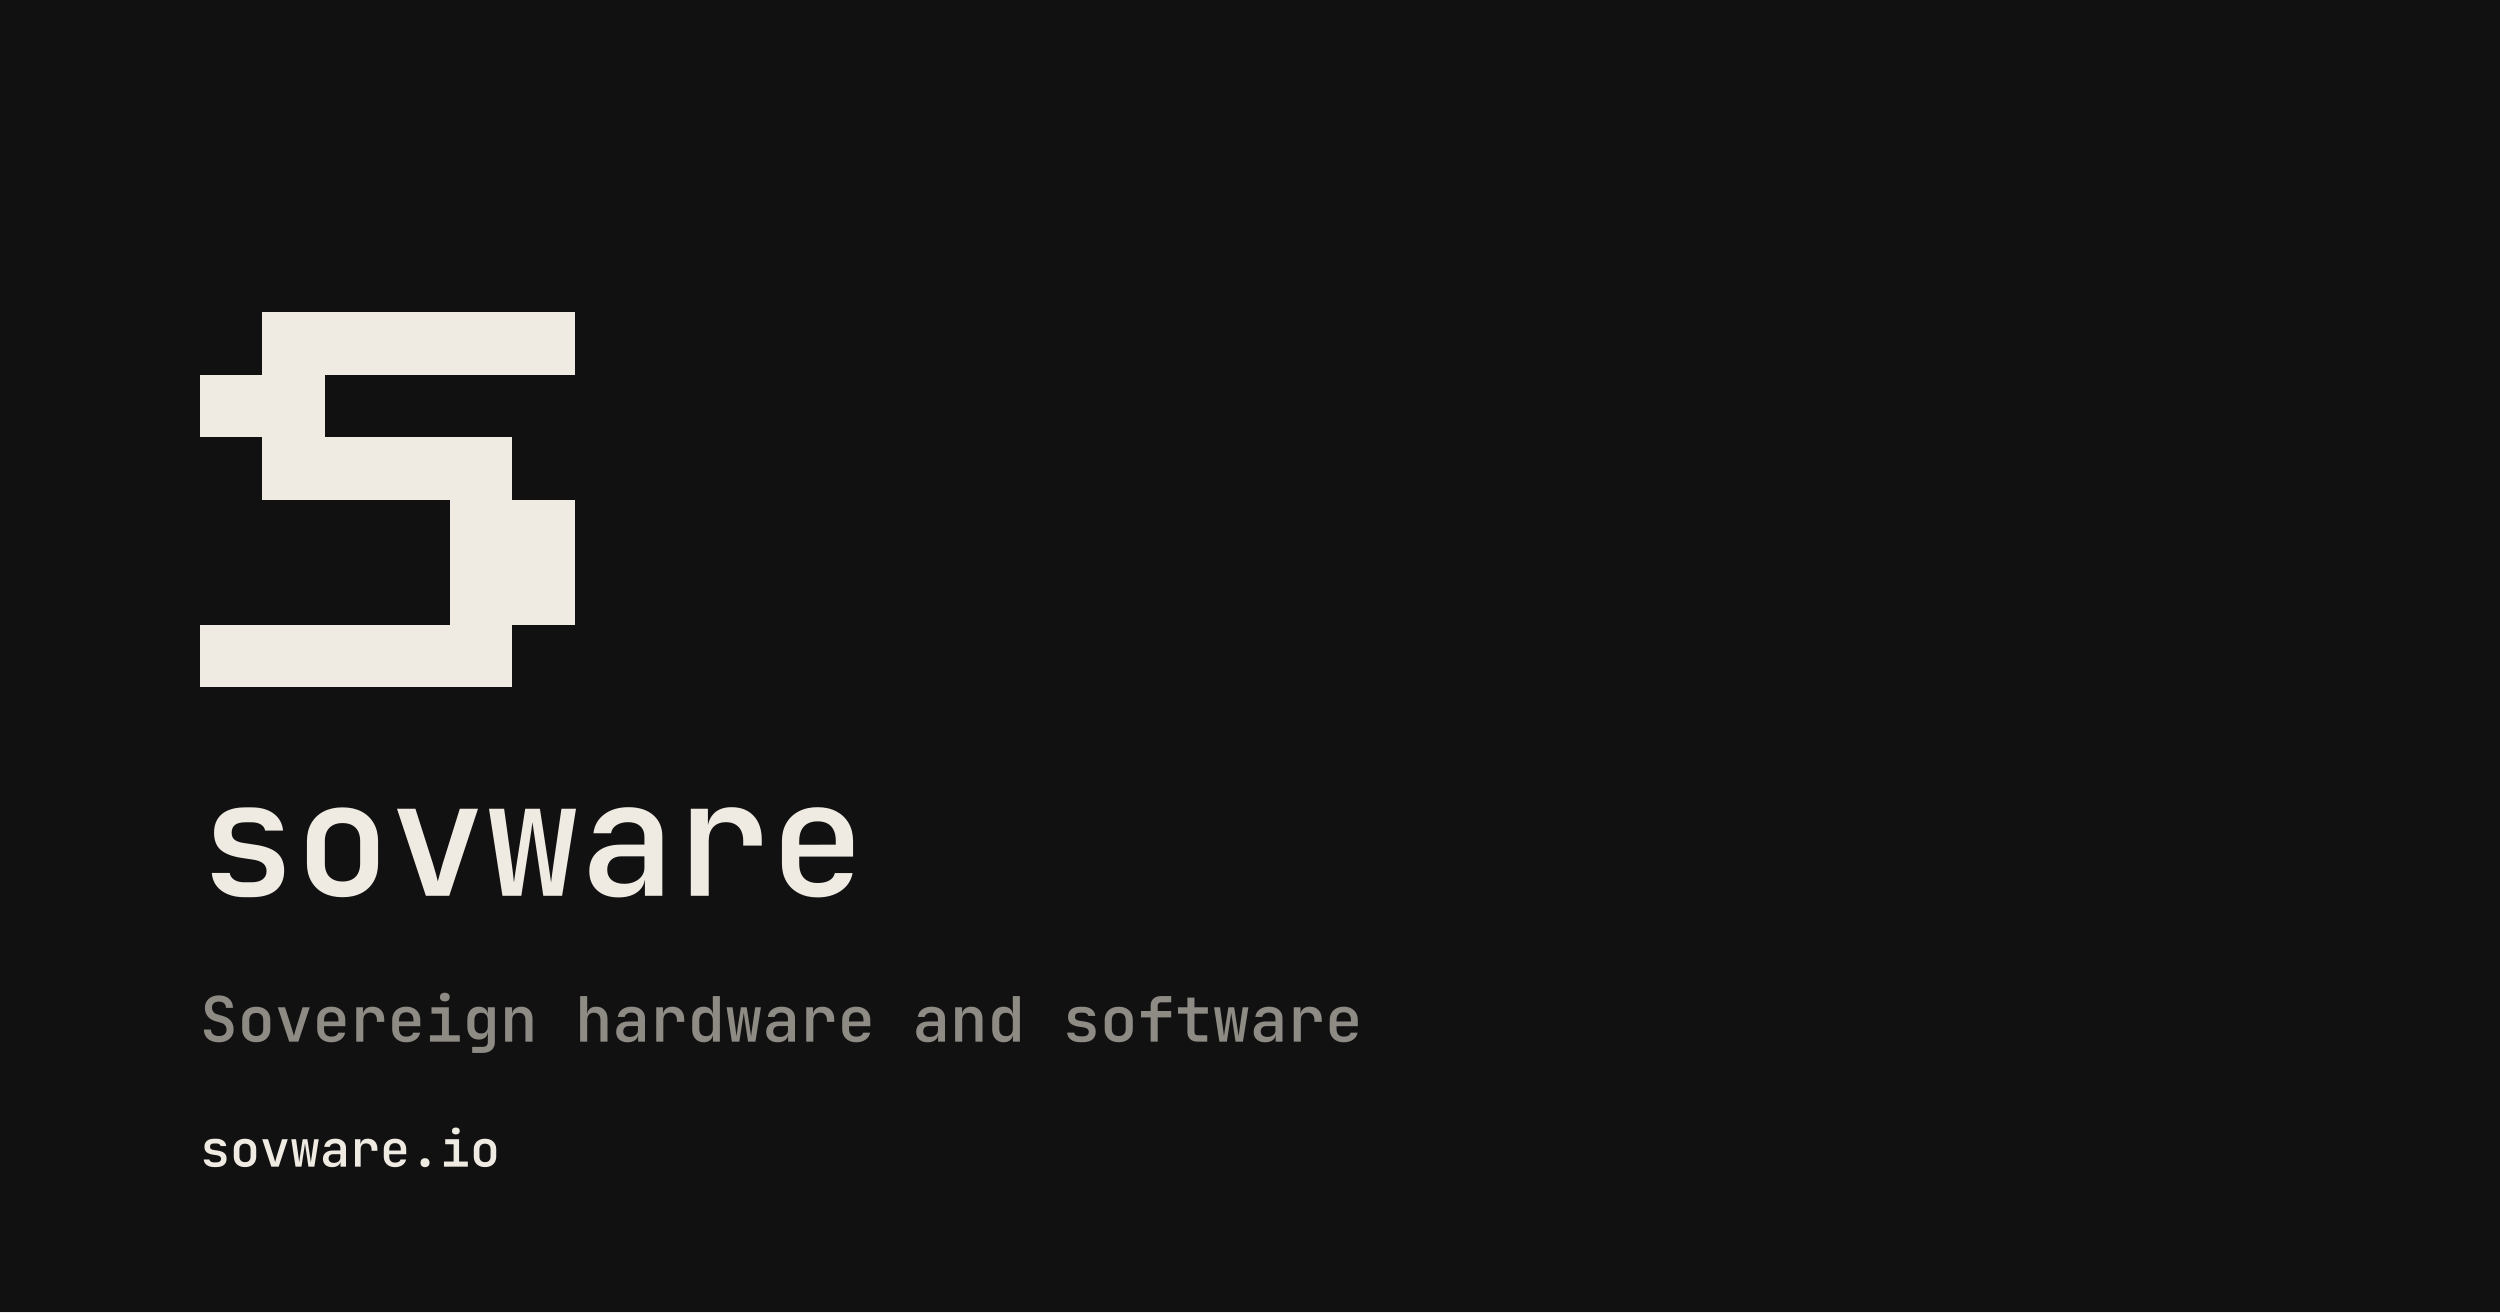
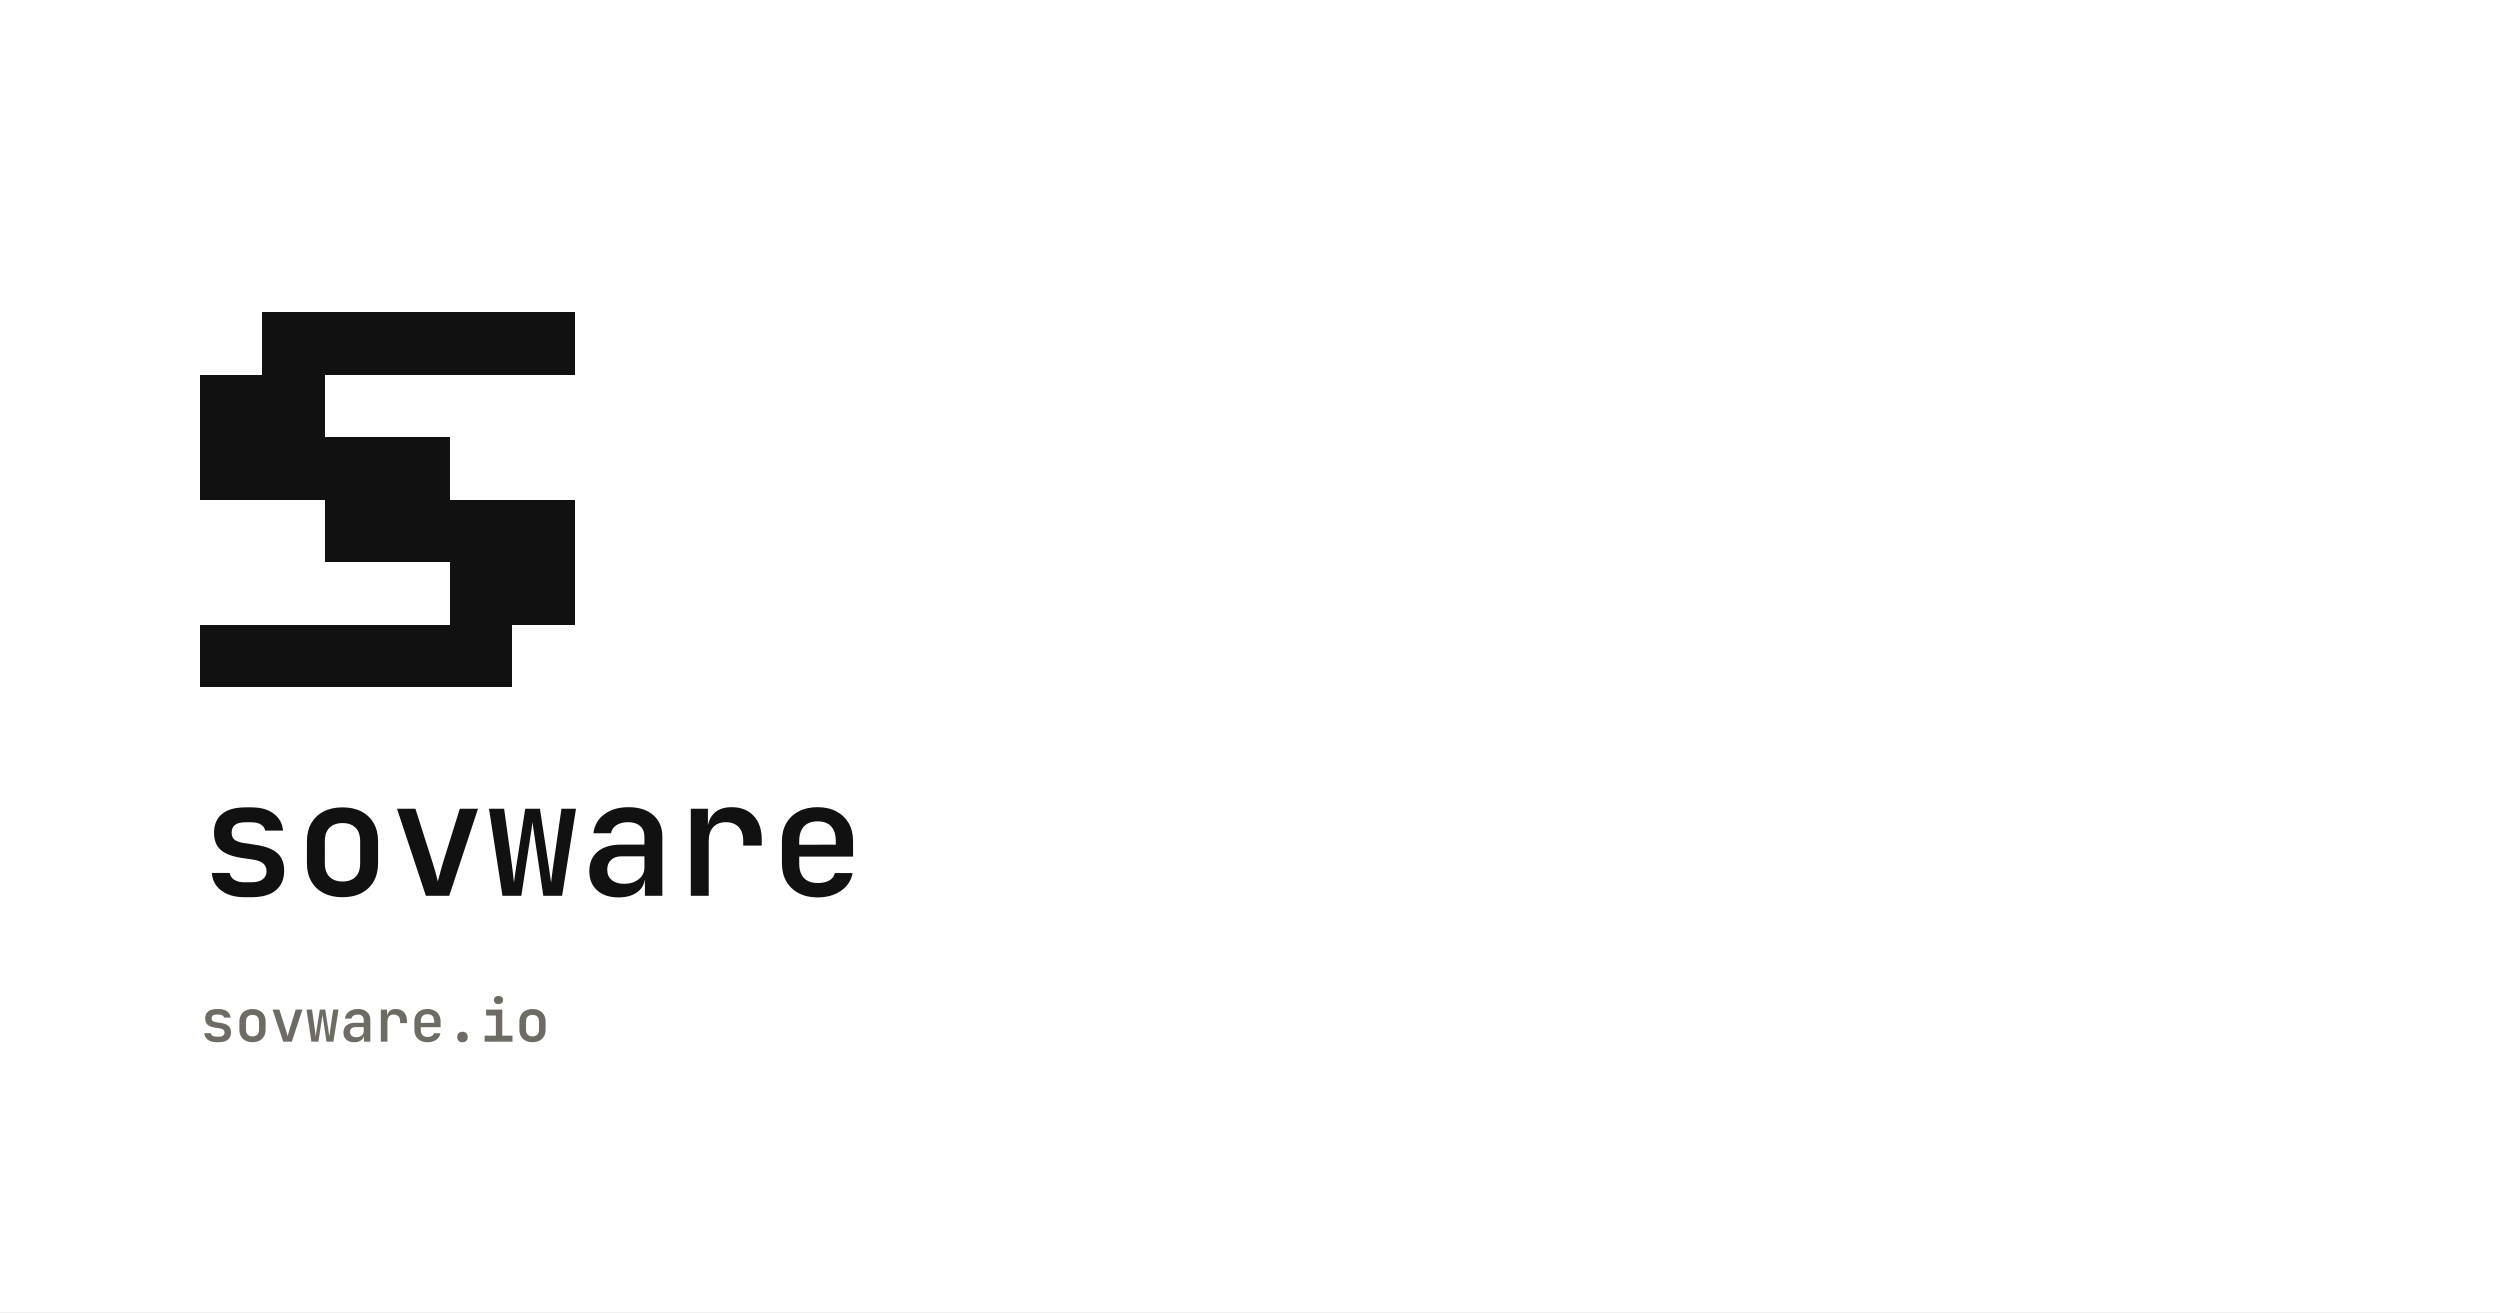
<svg xmlns="http://www.w3.org/2000/svg" width="1200" height="630" viewBox="0 0 1200 630" role="img" aria-label="Sovware" shape-rendering="crispEdges">
-   <rect width="1200" height="630" fill="#111111" />
-   <rect x="126" y="150" width="150" height="30" fill="#EFEAE2" />
-   <rect x="96" y="180" width="60" height="30" fill="#EFEAE2" />
-   <rect x="126" y="210" width="120" height="30" fill="#EFEAE2" />
-   <rect x="216" y="240" width="60" height="30" fill="#EFEAE2" />
-   <rect x="216" y="270" width="60" height="30" fill="#EFEAE2" />
-   <rect x="96" y="300" width="150" height="30" fill="#EFEAE2" />
-   <path d="M117.332 430.667Q112.725 430.667 109.292 429.219Q105.86 427.772 103.881 425.164Q101.902 422.557 101.668 419.008H110.266Q110.546 421.065 112.414 422.284Q114.281 423.503 117.332 423.503H120.583Q124.259 423.503 126.103 422.059Q127.948 420.615 127.948 418.143Q127.948 415.776 126.293 414.423Q124.639 413.07 121.319 412.597L115.988 411.802Q109.187 410.767 105.966 407.979Q102.744 405.19 102.744 399.694Q102.744 393.894 106.55 390.714Q110.357 387.533 117.852 387.533H120.74Q127.389 387.533 131.388 390.55Q135.388 393.568 135.855 398.678H127.257Q126.977 396.878 125.285 395.788Q123.593 394.697 120.74 394.697H117.852Q114.386 394.697 112.791 395.951Q111.195 397.205 111.195 399.712Q111.195 401.973 112.584 403.072Q113.972 404.171 116.976 404.644L122.454 405.469Q129.657 406.503 133.028 409.421Q136.399 412.338 136.399 417.956Q136.399 423.967 132.435 427.317Q128.47 430.667 120.583 430.667ZM164.4 430.667Q159.179 430.667 155.355 428.693Q151.531 426.72 149.429 423.052Q147.328 419.383 147.328 414.414V403.786Q147.328 398.77 149.429 395.125Q151.531 391.48 155.355 389.507Q159.179 387.533 164.4 387.533Q169.65 387.533 173.46 389.507Q177.269 391.48 179.371 395.125Q181.472 398.77 181.472 403.74V414.414Q181.472 419.383 179.371 423.052Q177.269 426.72 173.46 428.693Q169.65 430.667 164.4 430.667ZM164.4 423.122Q168.445 423.122 170.66 420.892Q172.875 418.662 172.875 414.414V403.786Q172.875 399.508 170.66 397.293Q168.445 395.078 164.4 395.078Q160.431 395.078 158.178 397.293Q155.925 399.508 155.925 403.786V414.414Q155.925 418.662 158.178 420.892Q160.431 423.122 164.4 423.122ZM204.426 430.0 190.56 388.2H199.397L207.79 414.533Q208.539 416.894 209.193 419.286Q209.848 421.677 210.152 423.057Q210.532 421.677 211.172 419.286Q211.812 416.894 212.484 414.562L220.708 388.2H229.44L215.632 430.0ZM241.181 430.0 234.728 388.2H241.979L245.72 415.203Q246.007 417.197 246.273 419.619Q246.539 422.04 246.691 423.625Q246.872 422.04 247.243 419.634Q247.614 417.227 247.901 415.203L252.098 388.2H259.161L263.299 415.203Q263.586 417.227 263.957 419.648Q264.328 422.07 264.509 423.655Q264.661 422.04 265.003 419.604Q265.345 417.168 265.603 415.203L269.495 388.2H276.472L269.803 430.0H260.785L256.828 403.171Q256.524 401.043 256.144 398.593Q255.764 396.142 255.583 394.633Q255.372 396.142 255.039 398.593Q254.705 401.043 254.355 403.171L250.229 430.0ZM296.886 430.76Q290.383 430.76 286.627 427.362Q282.871 423.964 282.871 418.161Q282.871 412.134 286.891 408.775Q290.911 405.416 298.045 405.416H309.324V401.646Q309.324 398.327 307.24 396.486Q305.157 394.645 301.428 394.645Q298.128 394.645 295.906 396.071Q293.684 397.498 293.304 399.952H284.853Q285.537 394.205 290.106 390.822Q294.675 387.44 301.668 387.44Q309.181 387.44 313.551 391.237Q317.922 395.034 317.922 401.506V430.0H309.564V422.459H308.16L309.593 420.734Q309.593 425.361 306.117 428.061Q302.642 430.76 296.886 430.76ZM299.546 424.221Q303.832 424.221 306.578 422.038Q309.324 419.855 309.324 416.41V411.036H298.226Q295.128 411.036 293.299 412.775Q291.469 414.513 291.469 417.453Q291.469 420.598 293.607 422.41Q295.745 424.221 299.546 424.221ZM331.586 430.0V388.2H339.798V396.18H341.892L339.278 401.091Q339.278 394.327 342.277 390.883Q345.276 387.44 351.14 387.44Q357.869 387.44 361.754 391.597Q365.639 395.753 365.639 403.026V405.886H356.748V403.693Q356.748 399.339 354.559 396.995Q352.37 394.652 348.46 394.652Q344.538 394.652 342.361 397.019Q340.184 399.386 340.184 403.693V430.0ZM392.429 430.76Q387.255 430.76 383.393 428.74Q379.531 426.72 377.429 423.052Q375.328 419.383 375.328 414.507V403.693Q375.328 398.77 377.429 395.125Q379.531 391.48 383.393 389.46Q387.255 387.44 392.429 387.44Q397.604 387.44 401.436 389.46Q405.269 391.48 407.371 395.125Q409.472 398.77 409.472 403.693V411.153H383.627V414.507Q383.627 419.066 385.901 421.454Q388.174 423.841 392.488 423.841Q395.942 423.841 398.066 422.626Q400.191 421.41 400.723 419.067H409.233Q408.285 424.399 403.692 427.579Q399.1 430.76 392.429 430.76ZM401.173 406.095V403.634Q401.173 399.105 398.967 396.679Q396.76 394.253 392.429 394.253Q388.145 394.253 385.886 396.708Q383.627 399.163 383.627 403.693V405.487L401.793 405.428Z" fill="#EFEAE2" shape-rendering="geometricPrecision" />
-   <path d="M105.074 500.3Q102.856 500.3 101.247 499.557Q99.639 498.814 98.764 497.441Q97.889 496.067 97.871 494.184H101.265Q101.265 495.626 102.286 496.465Q103.307 497.303 105.108 497.303Q106.813 497.303 107.774 496.489Q108.735 495.675 108.735 494.233Q108.735 493.052 108.071 492.177Q107.406 491.303 106.179 490.971L103.498 490.203Q101.04 489.524 99.697 487.841Q98.355 486.157 98.355 483.817Q98.355 481.989 99.185 480.638Q100.015 479.286 101.524 478.534Q103.033 477.782 105.087 477.782Q108.153 477.782 109.979 479.41Q111.806 481.038 111.824 483.766H108.431Q108.431 482.365 107.548 481.572Q106.666 480.778 105.046 480.778Q103.479 480.778 102.614 481.52Q101.749 482.262 101.749 483.6Q101.749 484.799 102.406 485.668Q103.062 486.537 104.285 486.887L107.03 487.685Q109.498 488.364 110.813 490.043Q112.129 491.721 112.129 494.115Q112.129 495.961 111.249 497.357Q110.368 498.754 108.784 499.527Q107.199 500.3 105.074 500.3ZM123.0 500.263Q120.939 500.263 119.43 499.484Q117.92 498.705 117.091 497.257Q116.261 495.809 116.261 493.847V489.653Q116.261 487.673 117.091 486.234Q117.92 484.795 119.43 484.016Q120.939 483.237 123.0 483.237Q125.073 483.237 126.576 484.016Q128.08 484.795 128.909 486.234Q129.739 487.673 129.739 489.634V493.847Q129.739 495.809 128.909 497.257Q128.08 498.705 126.576 499.484Q125.073 500.263 123.0 500.263ZM123.0 497.285Q124.597 497.285 125.471 496.405Q126.345 495.525 126.345 493.847V489.653Q126.345 487.964 125.471 487.089Q124.597 486.215 123.0 486.215Q121.433 486.215 120.544 487.089Q119.655 487.964 119.655 489.653V493.847Q119.655 495.525 120.544 496.405Q121.433 497.285 123.0 497.285ZM138.8 500.0 133.326 483.5H136.815L140.128 493.895Q140.423 494.827 140.682 495.771Q140.94 496.715 141.06 497.259Q141.21 496.715 141.463 495.771Q141.715 494.827 141.981 493.906L145.227 483.5H148.674L143.223 500.0ZM159.012 500.3Q156.969 500.3 155.445 499.503Q153.92 498.705 153.091 497.257Q152.261 495.809 152.261 493.884V489.616Q152.261 487.673 153.091 486.234Q153.92 484.795 155.445 483.997Q156.969 483.2 159.012 483.2Q161.054 483.2 162.567 483.997Q164.08 484.795 164.909 486.234Q165.739 487.673 165.739 489.616V492.56H155.537V493.884Q155.537 495.684 156.434 496.626Q157.332 497.569 159.035 497.569Q160.398 497.569 161.237 497.089Q162.075 496.609 162.285 495.684H165.644Q165.27 497.789 163.458 499.045Q161.645 500.3 159.012 500.3ZM162.463 490.564V489.593Q162.463 487.804 161.592 486.847Q160.721 485.889 159.012 485.889Q157.32 485.889 156.429 486.859Q155.537 487.828 155.537 489.616V490.324L162.708 490.301ZM170.995 500.0V483.5H174.236V486.65H175.063L174.031 488.588Q174.031 485.918 175.215 484.559Q176.399 483.2 178.713 483.2Q181.369 483.2 182.903 484.841Q184.436 486.482 184.436 489.353V490.481H180.927V489.616Q180.927 487.897 180.063 486.972Q179.199 486.047 177.655 486.047Q176.107 486.047 175.248 486.981Q174.389 487.915 174.389 489.616V500.0ZM195.012 500.3Q192.969 500.3 191.445 499.503Q189.92 498.705 189.091 497.257Q188.261 495.809 188.261 493.884V489.616Q188.261 487.673 189.091 486.234Q189.92 484.795 191.445 483.997Q192.969 483.2 195.012 483.2Q197.054 483.2 198.567 483.997Q200.08 484.795 200.909 486.234Q201.739 487.673 201.739 489.616V492.56H191.537V493.884Q191.537 495.684 192.434 496.626Q193.332 497.569 195.035 497.569Q196.398 497.569 197.237 497.089Q198.075 496.609 198.285 495.684H201.644Q201.27 497.789 199.458 499.045Q197.645 500.3 195.012 500.3ZM198.463 490.564V489.593Q198.463 487.804 197.592 486.847Q196.721 485.889 195.012 485.889Q193.32 485.889 192.429 486.859Q191.537 487.828 191.537 489.616V490.324L198.708 490.301ZM206.377 500.0V496.915H212.169V486.573H207.127V483.5H215.447V496.915H220.708V500.0ZM213.508 480.669Q212.425 480.669 211.792 480.112Q211.158 479.555 211.158 478.605Q211.158 477.636 211.792 477.07Q212.425 476.505 213.508 476.505Q214.59 476.505 215.224 477.07Q215.858 477.636 215.858 478.605Q215.858 479.555 215.224 480.112Q214.59 480.669 213.508 480.669ZM226.645 505.4V502.501H231.664Q232.924 502.501 233.543 501.907Q234.163 501.314 234.163 500.149V498.616L234.223 495.558H233.486L234.205 494.877Q234.205 496.804 233.016 497.906Q231.828 499.008 229.806 499.008Q227.279 499.008 225.798 497.314Q224.316 495.62 224.316 492.742V489.447Q224.316 486.581 225.798 484.89Q227.279 483.2 229.806 483.2Q231.828 483.2 233.016 484.302Q234.205 485.404 234.205 487.331L233.486 486.65H234.205L234.147 483.5H237.522V500.207Q237.522 502.612 235.972 504.006Q234.422 505.4 231.703 505.4ZM230.928 496.066Q232.435 496.066 233.291 495.149Q234.147 494.232 234.147 492.592V489.616Q234.147 487.975 233.291 487.058Q232.435 486.141 230.928 486.141Q229.392 486.141 228.551 487.04Q227.71 487.939 227.71 489.616V492.592Q227.71 494.269 228.551 495.168Q229.392 496.066 230.928 496.066ZM242.459 500.0V483.5H245.795V486.65H246.655L245.795 487.442Q245.795 485.434 246.977 484.317Q248.159 483.2 250.217 483.2Q252.672 483.2 254.136 484.788Q255.601 486.376 255.601 489.073V500.0H252.207V489.431Q252.207 487.846 251.366 486.994Q250.525 486.141 249.055 486.141Q247.56 486.141 246.707 487.04Q245.853 487.939 245.853 489.616V500.0ZM278.459 500.0V478.1H281.853V483.5L281.795 486.65H282.655L281.795 487.442Q281.795 485.434 282.977 484.317Q284.159 483.2 286.217 483.2Q288.672 483.2 290.136 484.788Q291.601 486.376 291.601 489.073V500.0H288.207V489.431Q288.207 487.846 287.366 486.975Q286.525 486.105 285.055 486.105Q283.56 486.105 282.707 487.022Q281.853 487.939 281.853 489.616V500.0ZM301.297 500.3Q298.73 500.3 297.248 498.959Q295.765 497.618 295.765 495.327Q295.765 492.947 297.352 491.622Q298.938 490.296 301.754 490.296H306.207V488.808Q306.207 487.498 305.384 486.771Q304.562 486.044 303.09 486.044Q301.788 486.044 300.91 486.607Q300.033 487.17 299.883 488.139H296.547Q296.817 485.87 298.621 484.535Q300.424 483.2 303.185 483.2Q306.15 483.2 307.876 484.699Q309.601 486.198 309.601 488.753V500.0H306.301V497.023H305.747L306.313 496.342Q306.313 498.169 304.941 499.234Q303.569 500.3 301.297 500.3ZM302.347 497.719Q304.039 497.719 305.123 496.857Q306.207 495.996 306.207 494.636V492.514H301.826Q300.603 492.514 299.881 493.2Q299.159 493.887 299.159 495.047Q299.159 496.289 300.003 497.004Q300.847 497.719 302.347 497.719ZM314.995 500.0V483.5H318.236V486.65H319.063L318.031 488.588Q318.031 485.918 319.215 484.559Q320.399 483.2 322.713 483.2Q325.369 483.2 326.903 484.841Q328.436 486.482 328.436 489.353V490.481H324.927V489.616Q324.927 487.897 324.063 486.972Q323.199 486.047 321.655 486.047Q320.107 486.047 319.248 486.981Q318.389 487.915 318.389 489.616V500.0ZM337.751 500.3Q335.279 500.3 333.77 498.615Q332.261 496.931 332.261 494.053V489.466Q332.261 486.581 333.761 484.89Q335.261 483.2 337.751 483.2Q339.791 483.2 340.998 484.339Q342.205 485.478 342.205 487.442L341.468 486.65H342.241L342.147 482.784V478.1H345.541V500.0H342.205V496.85H341.468L342.205 496.058Q342.205 498.041 340.998 499.17Q339.791 500.3 337.751 500.3ZM338.928 497.359Q340.435 497.359 341.291 496.442Q342.147 495.525 342.147 493.884V489.616Q342.147 487.975 341.291 487.058Q340.435 486.141 338.928 486.141Q337.392 486.141 336.523 487.04Q335.655 487.939 335.655 489.616V493.884Q335.655 495.561 336.523 496.46Q337.392 497.359 338.928 497.359ZM351.308 500.0 348.761 483.5H351.623L353.1 494.159Q353.213 494.946 353.318 495.902Q353.423 496.858 353.483 497.484Q353.555 496.858 353.701 495.908Q353.848 494.958 353.961 494.159L355.617 483.5H358.406L360.039 494.159Q360.152 494.958 360.299 495.914Q360.445 496.87 360.517 497.495Q360.577 496.858 360.712 495.896Q360.847 494.935 360.948 494.159L362.485 483.5H365.239L362.606 500.0H359.047L357.485 489.41Q357.365 488.57 357.215 487.602Q357.065 486.635 356.993 486.039Q356.91 486.635 356.778 487.602Q356.647 488.57 356.508 489.41L354.88 500.0ZM373.297 500.3Q370.73 500.3 369.248 498.959Q367.765 497.618 367.765 495.327Q367.765 492.947 369.352 491.622Q370.938 490.296 373.754 490.296H378.207V488.808Q378.207 487.498 377.384 486.771Q376.562 486.044 375.09 486.044Q373.788 486.044 372.91 486.607Q372.033 487.17 371.883 488.139H368.547Q368.817 485.87 370.621 484.535Q372.424 483.2 375.185 483.2Q378.15 483.2 379.876 484.699Q381.601 486.198 381.601 488.753V500.0H378.301V497.023H377.747L378.313 496.342Q378.313 498.169 376.941 499.234Q375.569 500.3 373.297 500.3ZM374.347 497.719Q376.039 497.719 377.123 496.857Q378.207 495.996 378.207 494.636V492.514H373.826Q372.603 492.514 371.881 493.2Q371.159 493.887 371.159 495.047Q371.159 496.289 372.003 497.004Q372.847 497.719 374.347 497.719ZM386.995 500.0V483.5H390.236V486.65H391.063L390.031 488.588Q390.031 485.918 391.215 484.559Q392.399 483.2 394.713 483.2Q397.369 483.2 398.903 484.841Q400.436 486.482 400.436 489.353V490.481H396.927V489.616Q396.927 487.897 396.063 486.972Q395.199 486.047 393.655 486.047Q392.107 486.047 391.248 486.981Q390.389 487.915 390.389 489.616V500.0ZM411.012 500.3Q408.969 500.3 407.445 499.503Q405.92 498.705 405.091 497.257Q404.261 495.809 404.261 493.884V489.616Q404.261 487.673 405.091 486.234Q405.92 484.795 407.445 483.997Q408.969 483.2 411.012 483.2Q413.054 483.2 414.567 483.997Q416.08 484.795 416.909 486.234Q417.739 487.673 417.739 489.616V492.56H407.537V493.884Q407.537 495.684 408.434 496.626Q409.332 497.569 411.035 497.569Q412.398 497.569 413.237 497.089Q414.075 496.609 414.285 495.684H417.644Q417.27 497.789 415.458 499.045Q413.645 500.3 411.012 500.3ZM414.463 490.564V489.593Q414.463 487.804 413.592 486.847Q412.721 485.889 411.012 485.889Q409.32 485.889 408.429 486.859Q407.537 487.828 407.537 489.616V490.324L414.708 490.301ZM445.297 500.3Q442.73 500.3 441.248 498.959Q439.765 497.618 439.765 495.327Q439.765 492.947 441.352 491.622Q442.938 490.296 445.754 490.296H450.207V488.808Q450.207 487.498 449.384 486.771Q448.562 486.044 447.09 486.044Q445.788 486.044 444.91 486.607Q444.033 487.17 443.883 488.139H440.547Q440.817 485.87 442.621 484.535Q444.424 483.2 447.185 483.2Q450.15 483.2 451.876 484.699Q453.601 486.198 453.601 488.753V500.0H450.301V497.023H449.747L450.313 496.342Q450.313 498.169 448.941 499.234Q447.569 500.3 445.297 500.3ZM446.347 497.719Q448.039 497.719 449.123 496.857Q450.207 495.996 450.207 494.636V492.514H445.826Q444.603 492.514 443.881 493.2Q443.159 493.887 443.159 495.047Q443.159 496.289 444.003 497.004Q444.847 497.719 446.347 497.719ZM458.459 500.0V483.5H461.795V486.65H462.655L461.795 487.442Q461.795 485.434 462.977 484.317Q464.159 483.2 466.217 483.2Q468.672 483.2 470.136 484.788Q471.601 486.376 471.601 489.073V500.0H468.207V489.431Q468.207 487.846 467.366 486.994Q466.525 486.141 465.055 486.141Q463.56 486.141 462.707 487.04Q461.853 487.939 461.853 489.616V500.0ZM481.751 500.3Q479.279 500.3 477.77 498.615Q476.261 496.931 476.261 494.053V489.466Q476.261 486.581 477.761 484.89Q479.261 483.2 481.751 483.2Q483.791 483.2 484.998 484.339Q486.205 485.478 486.205 487.442L485.468 486.65H486.241L486.147 482.784V478.1H489.541V500.0H486.205V496.85H485.468L486.205 496.058Q486.205 498.041 484.998 499.17Q483.791 500.3 481.751 500.3ZM482.928 497.359Q484.435 497.359 485.291 496.442Q486.147 495.525 486.147 493.884V489.616Q486.147 487.975 485.291 487.058Q484.435 486.141 482.928 486.141Q481.392 486.141 480.523 487.04Q479.655 487.939 479.655 489.616V493.884Q479.655 495.561 480.523 496.46Q481.392 497.359 482.928 497.359ZM518.421 500.263Q516.602 500.263 515.247 499.692Q513.892 499.121 513.111 498.091Q512.33 497.062 512.237 495.661H515.631Q515.742 496.473 516.479 496.954Q517.216 497.435 518.421 497.435H519.704Q521.155 497.435 521.883 496.865Q522.611 496.296 522.611 495.32Q522.611 494.385 521.958 493.851Q521.305 493.317 519.994 493.13L517.89 492.817Q515.206 492.408 513.934 491.307Q512.662 490.207 512.662 488.037Q512.662 485.748 514.165 484.492Q515.667 483.237 518.626 483.237H519.766Q522.39 483.237 523.969 484.428Q525.548 485.619 525.732 487.636H522.338Q522.228 486.925 521.56 486.495Q520.892 486.065 519.766 486.065H518.626Q517.258 486.065 516.628 486.56Q515.998 487.054 515.998 488.044Q515.998 488.937 516.546 489.371Q517.094 489.804 518.28 489.991L520.442 490.317Q523.286 490.725 524.616 491.877Q525.947 493.028 525.947 495.246Q525.947 497.618 524.382 498.941Q522.817 500.263 519.704 500.263ZM537.0 500.263Q534.939 500.263 533.43 499.484Q531.92 498.705 531.091 497.257Q530.261 495.809 530.261 493.847V489.653Q530.261 487.673 531.091 486.234Q531.92 484.795 533.43 484.016Q534.939 483.237 537.0 483.237Q539.073 483.237 540.576 484.016Q542.08 484.795 542.909 486.234Q543.739 487.673 543.739 489.634V493.847Q543.739 495.809 542.909 497.257Q542.08 498.705 540.576 499.484Q539.073 500.263 537.0 500.263ZM537.0 497.285Q538.597 497.285 539.471 496.405Q540.345 495.525 540.345 493.847V489.653Q540.345 487.964 539.471 487.089Q538.597 486.215 537.0 486.215Q535.433 486.215 534.544 487.089Q533.655 487.964 533.655 489.653V493.847Q533.655 495.525 534.544 496.405Q535.433 497.285 537.0 497.285ZM552.311 500.0V488.339H547.673V485.266H552.311V482.647Q552.311 480.558 553.674 479.329Q555.037 478.1 557.347 478.1H562.177V481.115H557.405Q556.602 481.115 556.154 481.527Q555.705 481.939 555.705 482.705V485.266H562.177V488.339H555.705V500.0ZM574.8 500.0Q572.52 500.0 571.236 498.744Q569.953 497.489 569.953 495.245V486.573H565.419V483.5H569.953V478.85H573.347V483.5H579.773V486.573H573.347V495.245Q573.347 496.927 574.973 496.927H579.473V500.0ZM585.308 500.0 582.761 483.5H585.623L587.1 494.159Q587.213 494.946 587.318 495.902Q587.423 496.858 587.483 497.484Q587.555 496.858 587.701 495.908Q587.848 494.958 587.961 494.159L589.617 483.5H592.406L594.039 494.159Q594.152 494.958 594.299 495.914Q594.445 496.87 594.517 497.495Q594.577 496.858 594.712 495.896Q594.847 494.935 594.948 494.159L596.485 483.5H599.239L596.606 500.0H593.047L591.485 489.41Q591.365 488.57 591.215 487.602Q591.065 486.635 590.993 486.039Q590.91 486.635 590.778 487.602Q590.647 488.57 590.508 489.41L588.88 500.0ZM607.297 500.3Q604.73 500.3 603.248 498.959Q601.765 497.618 601.765 495.327Q601.765 492.947 603.352 491.622Q604.938 490.296 607.754 490.296H612.207V488.808Q612.207 487.498 611.384 486.771Q610.562 486.044 609.09 486.044Q607.788 486.044 606.91 486.607Q606.033 487.17 605.883 488.139H602.547Q602.817 485.87 604.621 484.535Q606.424 483.2 609.185 483.2Q612.15 483.2 613.876 484.699Q615.601 486.198 615.601 488.753V500.0H612.301V497.023H611.747L612.313 496.342Q612.313 498.169 610.941 499.234Q609.569 500.3 607.297 500.3ZM608.347 497.719Q610.039 497.719 611.123 496.857Q612.207 495.996 612.207 494.636V492.514H607.826Q606.603 492.514 605.881 493.2Q605.159 493.887 605.159 495.047Q605.159 496.289 606.003 497.004Q606.847 497.719 608.347 497.719ZM620.995 500.0V483.5H624.236V486.65H625.063L624.031 488.588Q624.031 485.918 625.215 484.559Q626.399 483.2 628.713 483.2Q631.369 483.2 632.903 484.841Q634.436 486.482 634.436 489.353V490.481H630.927V489.616Q630.927 487.897 630.063 486.972Q629.199 486.047 627.655 486.047Q626.107 486.047 625.248 486.981Q624.389 487.915 624.389 489.616V500.0ZM645.012 500.3Q642.969 500.3 641.445 499.503Q639.92 498.705 639.091 497.257Q638.261 495.809 638.261 493.884V489.616Q638.261 487.673 639.091 486.234Q639.92 484.795 641.445 483.997Q642.969 483.2 645.012 483.2Q647.054 483.2 648.567 483.997Q650.08 484.795 650.909 486.234Q651.739 487.673 651.739 489.616V492.56H641.537V493.884Q641.537 495.684 642.434 496.626Q643.332 497.569 645.035 497.569Q646.398 497.569 647.237 497.089Q648.075 496.609 648.285 495.684H651.644Q651.27 497.789 649.458 499.045Q647.645 500.3 645.012 500.3ZM648.463 490.564V489.593Q648.463 487.804 647.592 486.847Q646.721 485.889 645.012 485.889Q643.32 485.889 642.429 486.859Q641.537 487.828 641.537 489.616V490.324L648.708 490.301Z" fill="#8E8A84" shape-rendering="geometricPrecision" />
-   <path d="M102.736 560.211Q101.281 560.211 100.198 559.753Q99.114 559.296 98.489 558.473Q97.864 557.649 97.79 556.529H100.505Q100.594 557.178 101.183 557.563Q101.773 557.948 102.736 557.948H103.763Q104.924 557.948 105.506 557.492Q106.089 557.036 106.089 556.256Q106.089 555.508 105.566 555.081Q105.044 554.654 103.995 554.504L102.312 554.253Q100.164 553.927 99.147 553.046Q98.13 552.165 98.13 550.43Q98.13 548.598 99.332 547.594Q100.534 546.589 102.901 546.589H103.813Q105.912 546.589 107.175 547.542Q108.438 548.495 108.586 550.109H105.871Q105.782 549.54 105.248 549.196Q104.713 548.852 103.813 548.852H102.901Q101.806 548.852 101.302 549.248Q100.799 549.644 100.799 550.435Q100.799 551.149 101.237 551.496Q101.675 551.843 102.624 551.993L104.354 552.253Q106.629 552.58 107.693 553.501Q108.758 554.422 108.758 556.197Q108.758 558.095 107.506 559.153Q106.254 560.211 103.763 560.211ZM117.6 560.211Q115.951 560.211 114.744 559.587Q113.536 558.964 112.872 557.806Q112.209 556.647 112.209 555.078V551.722Q112.209 550.138 112.872 548.987Q113.536 547.836 114.744 547.213Q115.951 546.589 117.6 546.589Q119.258 546.589 120.461 547.213Q121.664 547.836 122.328 548.987Q122.991 550.138 122.991 551.707V555.078Q122.991 556.647 122.328 557.806Q121.664 558.964 120.461 559.587Q119.258 560.211 117.6 560.211ZM117.6 557.828Q118.877 557.828 119.577 557.124Q120.276 556.42 120.276 555.078V551.722Q120.276 550.371 119.577 549.672Q118.877 548.972 117.6 548.972Q116.347 548.972 115.635 549.672Q114.924 550.371 114.924 551.722V555.078Q114.924 556.42 115.635 557.124Q116.347 557.828 117.6 557.828ZM130.24 560.0 125.861 546.8H128.652L131.302 555.116Q131.539 555.861 131.745 556.617Q131.952 557.372 132.048 557.807Q132.168 557.372 132.37 556.617Q132.572 555.861 132.784 555.125L135.381 546.8H138.139L133.779 560.0ZM141.847 560.0 139.809 546.8H142.099L143.28 555.327Q143.371 555.957 143.455 556.722Q143.539 557.486 143.587 557.987Q143.644 557.486 143.761 556.726Q143.878 555.966 143.969 555.327L145.294 546.8H147.525L148.831 555.327Q148.922 555.966 149.039 556.731Q149.156 557.496 149.213 557.996Q149.261 557.486 149.369 556.717Q149.477 555.948 149.559 555.327L150.788 546.8H152.991L150.885 560.0H148.037L146.788 551.528Q146.692 550.856 146.572 550.082Q146.452 549.308 146.395 548.832Q146.328 549.308 146.223 550.082Q146.117 550.856 146.007 551.528L144.704 560.0ZM159.438 560.24Q157.384 560.24 156.198 559.167Q155.012 558.094 155.012 556.261Q155.012 554.358 156.281 553.297Q157.551 552.237 159.804 552.237H163.365V551.046Q163.365 549.998 162.707 549.417Q162.049 548.835 160.872 548.835Q159.83 548.835 159.128 549.286Q158.427 549.736 158.307 550.511H155.638Q155.854 548.696 157.297 547.628Q158.739 546.56 160.948 546.56Q163.32 546.56 164.7 547.759Q166.081 548.958 166.081 551.002V560.0H163.441V557.619H162.998L163.45 557.074Q163.45 558.535 162.353 559.388Q161.255 560.24 159.438 560.24ZM160.278 558.175Q161.631 558.175 162.498 557.486Q163.365 556.796 163.365 555.708V554.011H159.861Q158.883 554.011 158.305 554.56Q157.727 555.109 157.727 556.038Q157.727 557.031 158.402 557.603Q159.077 558.175 160.278 558.175ZM170.396 560.0V546.8H172.989V549.32H173.65L172.825 550.871Q172.825 548.735 173.772 547.647Q174.719 546.56 176.571 546.56Q178.696 546.56 179.922 547.873Q181.149 549.185 181.149 551.482V552.385H178.341V551.693Q178.341 550.318 177.65 549.577Q176.959 548.837 175.724 548.837Q174.486 548.837 173.798 549.585Q173.111 550.332 173.111 551.693V560.0ZM189.609 560.24Q187.975 560.24 186.756 559.602Q185.536 558.964 184.872 557.806Q184.209 556.647 184.209 555.107V551.693Q184.209 550.138 184.872 548.987Q185.536 547.836 186.756 547.198Q187.975 546.56 189.609 546.56Q191.243 546.56 192.454 547.198Q193.664 547.836 194.328 548.987Q194.991 550.138 194.991 551.693V554.048H186.83V555.107Q186.83 556.547 187.548 557.301Q188.266 558.055 189.628 558.055Q190.718 558.055 191.389 557.671Q192.06 557.287 192.228 556.547H194.916Q194.616 558.231 193.166 559.236Q191.716 560.24 189.609 560.24ZM192.37 552.451V551.674Q192.37 550.244 191.674 549.478Q190.977 548.712 189.609 548.712Q188.256 548.712 187.543 549.487Q186.83 550.262 186.83 551.693V552.259L192.566 552.24ZM204 560.24Q203.014 560.24 202.428 559.661Q201.841 559.082 201.841 558.111Q201.841 557.101 202.428 556.512Q203.014 555.923 204 555.923Q204.995 555.923 205.577 556.512Q206.159 557.101 206.159 558.111Q206.159 559.082 205.577 559.661Q204.995 560.24 204 560.24ZM213.101 560.0V557.532H217.735V549.258H213.701V546.8H220.358V557.532H224.566V560.0ZM218.806 544.535Q217.94 544.535 217.433 544.09Q216.926 543.644 216.926 542.884Q216.926 542.109 217.433 541.656Q217.94 541.204 218.806 541.204Q219.672 541.204 220.179 541.656Q220.686 542.109 220.686 542.884Q220.686 543.644 220.179 544.09Q219.672 544.535 218.806 544.535ZM232.8 560.211Q231.151 560.211 229.944 559.587Q228.736 558.964 228.072 557.806Q227.409 556.647 227.409 555.078V551.722Q227.409 550.138 228.072 548.987Q228.736 547.836 229.944 547.213Q231.151 546.589 232.8 546.589Q234.458 546.589 235.661 547.213Q236.864 547.836 237.528 548.987Q238.191 550.138 238.191 551.707V555.078Q238.191 556.647 237.528 557.806Q236.864 558.964 235.661 559.587Q234.458 560.211 232.8 560.211ZM232.8 557.828Q234.077 557.828 234.777 557.124Q235.476 556.42 235.476 555.078V551.722Q235.476 550.371 234.777 549.672Q234.077 548.972 232.8 548.972Q231.547 548.972 230.835 549.672Q230.124 550.371 230.124 551.722V555.078Q230.124 556.42 230.835 557.124Q231.547 557.828 232.8 557.828Z" fill="#EFEAE2" shape-rendering="geometricPrecision" />
+   <rect width="1200" height="630" fill="#FFFFFF" />
+   <rect x="126" y="150" width="150" height="30" fill="#111111" />
+   <rect x="96" y="180" width="60" height="30" fill="#111111" />
+   <rect x="96" y="210" width="120" height="30" fill="#111111" />
+   <rect x="156" y="240" width="120" height="30" fill="#111111" />
+   <rect x="216" y="270" width="60" height="30" fill="#111111" />
+   <rect x="96" y="300" width="150" height="30" fill="#111111" />
+   <path d="M117.332 430.667Q112.725 430.667 109.292 429.219Q105.86 427.772 103.881 425.164Q101.902 422.557 101.668 419.008H110.266Q110.546 421.065 112.414 422.284Q114.281 423.503 117.332 423.503H120.583Q124.259 423.503 126.103 422.059Q127.948 420.615 127.948 418.143Q127.948 415.776 126.293 414.423Q124.639 413.07 121.319 412.597L115.988 411.802Q109.187 410.767 105.966 407.979Q102.744 405.19 102.744 399.694Q102.744 393.894 106.55 390.714Q110.357 387.533 117.852 387.533H120.74Q127.389 387.533 131.388 390.55Q135.388 393.568 135.855 398.678H127.257Q126.977 396.878 125.285 395.788Q123.593 394.697 120.74 394.697H117.852Q114.386 394.697 112.791 395.951Q111.195 397.205 111.195 399.712Q111.195 401.973 112.584 403.072Q113.972 404.171 116.976 404.644L122.454 405.469Q129.657 406.503 133.028 409.421Q136.399 412.338 136.399 417.956Q136.399 423.967 132.435 427.317Q128.47 430.667 120.583 430.667ZM164.4 430.667Q159.179 430.667 155.355 428.693Q151.531 426.72 149.429 423.052Q147.328 419.383 147.328 414.414V403.786Q147.328 398.77 149.429 395.125Q151.531 391.48 155.355 389.507Q159.179 387.533 164.4 387.533Q169.65 387.533 173.46 389.507Q177.269 391.48 179.371 395.125Q181.472 398.77 181.472 403.74V414.414Q181.472 419.383 179.371 423.052Q177.269 426.72 173.46 428.693Q169.65 430.667 164.4 430.667ZM164.4 423.122Q168.445 423.122 170.66 420.892Q172.875 418.662 172.875 414.414V403.786Q172.875 399.508 170.66 397.293Q168.445 395.078 164.4 395.078Q160.431 395.078 158.178 397.293Q155.925 399.508 155.925 403.786V414.414Q155.925 418.662 158.178 420.892Q160.431 423.122 164.4 423.122ZM204.426 430.0 190.56 388.2H199.397L207.79 414.533Q208.539 416.894 209.193 419.286Q209.848 421.677 210.152 423.057Q210.532 421.677 211.172 419.286Q211.812 416.894 212.484 414.562L220.708 388.2H229.44L215.632 430.0ZM241.181 430.0 234.728 388.2H241.979L245.72 415.203Q246.007 417.197 246.273 419.619Q246.539 422.04 246.691 423.625Q246.872 422.04 247.243 419.634Q247.614 417.227 247.901 415.203L252.098 388.2H259.161L263.299 415.203Q263.586 417.227 263.957 419.648Q264.328 422.07 264.509 423.655Q264.661 422.04 265.003 419.604Q265.345 417.168 265.603 415.203L269.495 388.2H276.472L269.803 430.0H260.785L256.828 403.171Q256.524 401.043 256.144 398.593Q255.764 396.142 255.583 394.633Q255.372 396.142 255.039 398.593Q254.705 401.043 254.355 403.171L250.229 430.0ZM296.886 430.76Q290.383 430.76 286.627 427.362Q282.871 423.964 282.871 418.161Q282.871 412.134 286.891 408.775Q290.911 405.416 298.045 405.416H309.324V401.646Q309.324 398.327 307.24 396.486Q305.157 394.645 301.428 394.645Q298.128 394.645 295.906 396.071Q293.684 397.498 293.304 399.952H284.853Q285.537 394.205 290.106 390.822Q294.675 387.44 301.668 387.44Q309.181 387.44 313.551 391.237Q317.922 395.034 317.922 401.506V430.0H309.564V422.459H308.16L309.593 420.734Q309.593 425.361 306.117 428.061Q302.642 430.76 296.886 430.76ZM299.546 424.221Q303.832 424.221 306.578 422.038Q309.324 419.855 309.324 416.41V411.036H298.226Q295.128 411.036 293.299 412.775Q291.469 414.513 291.469 417.453Q291.469 420.598 293.607 422.41Q295.745 424.221 299.546 424.221ZM331.586 430.0V388.2H339.798V396.18H341.892L339.278 401.091Q339.278 394.327 342.277 390.883Q345.276 387.44 351.14 387.44Q357.869 387.44 361.754 391.597Q365.639 395.753 365.639 403.026V405.886H356.748V403.693Q356.748 399.339 354.559 396.995Q352.37 394.652 348.46 394.652Q344.538 394.652 342.361 397.019Q340.184 399.386 340.184 403.693V430.0ZM392.429 430.76Q387.255 430.76 383.393 428.74Q379.531 426.72 377.429 423.052Q375.328 419.383 375.328 414.507V403.693Q375.328 398.77 377.429 395.125Q379.531 391.48 383.393 389.46Q387.255 387.44 392.429 387.44Q397.604 387.44 401.436 389.46Q405.269 391.48 407.371 395.125Q409.472 398.77 409.472 403.693V411.153H383.627V414.507Q383.627 419.066 385.901 421.454Q388.174 423.841 392.488 423.841Q395.942 423.841 398.066 422.626Q400.191 421.41 400.723 419.067H409.233Q408.285 424.399 403.692 427.579Q399.1 430.76 392.429 430.76ZM401.173 406.095V403.634Q401.173 399.105 398.967 396.679Q396.76 394.253 392.429 394.253Q388.145 394.253 385.886 396.708Q383.627 399.163 383.627 403.693V405.487L401.793 405.428Z" fill="#111111" shape-rendering="geometricPrecision" />
+   <path d="M103.859 500.246Q102.162 500.246 100.897 499.712Q99.633 499.179 98.903 498.218Q98.174 497.258 98.088 495.95H101.256Q101.359 496.708 102.047 497.157Q102.735 497.606 103.859 497.606H105.057Q106.411 497.606 107.091 497.074Q107.77 496.543 107.77 495.632Q107.77 494.76 107.161 494.261Q106.551 493.763 105.328 493.588L103.364 493.295Q100.859 492.914 99.672 491.887Q98.485 490.859 98.485 488.835Q98.485 486.698 99.887 485.526Q101.289 484.354 104.051 484.354H105.115Q107.564 484.354 109.038 485.466Q110.511 486.578 110.683 488.46H107.516Q107.413 487.797 106.789 487.395Q106.166 486.994 105.115 486.994H104.051Q102.774 486.994 102.186 487.456Q101.598 487.917 101.598 488.841Q101.598 489.674 102.11 490.079Q102.621 490.484 103.728 490.658L105.746 490.962Q108.4 491.343 109.642 492.418Q110.884 493.493 110.884 495.563Q110.884 497.777 109.423 499.011Q107.963 500.246 105.057 500.246ZM121.2 500.246Q119.276 500.246 117.868 499.519Q116.459 498.792 115.685 497.44Q114.91 496.088 114.91 494.258V490.342Q114.91 488.494 115.685 487.151Q116.459 485.808 117.868 485.081Q119.276 484.354 121.2 484.354Q123.134 484.354 124.538 485.081Q125.941 485.808 126.715 487.151Q127.49 488.494 127.49 490.325V494.258Q127.49 496.088 126.715 497.44Q125.941 498.792 124.538 499.519Q123.134 500.246 121.2 500.246ZM121.2 497.466Q122.69 497.466 123.506 496.644Q124.322 495.823 124.322 494.258V490.342Q124.322 488.766 123.506 487.95Q122.69 487.134 121.2 487.134Q119.738 487.134 118.908 487.95Q118.078 488.766 118.078 490.342V494.258Q118.078 495.823 118.908 496.644Q119.738 497.466 121.2 497.466ZM135.947 500.0 130.838 484.6H134.094L137.186 494.302Q137.462 495.172 137.703 496.053Q137.944 496.934 138.056 497.442Q138.196 496.934 138.432 496.053Q138.668 495.172 138.915 494.312L141.945 484.6H145.162L140.075 500.0ZM149.488 500.0 147.11 484.6H149.782L151.16 494.549Q151.266 495.283 151.364 496.175Q151.462 497.067 151.518 497.651Q151.584 497.067 151.721 496.181Q151.858 495.294 151.964 494.549L153.51 484.6H156.112L157.636 494.549Q157.742 495.294 157.879 496.186Q158.016 497.078 158.082 497.662Q158.138 497.067 158.264 496.17Q158.39 495.272 158.485 494.549L159.919 484.6H162.49L160.033 500.0H156.71L155.252 490.116Q155.14 489.332 155 488.429Q154.86 487.526 154.794 486.97Q154.716 487.526 154.593 488.429Q154.47 489.332 154.341 490.116L152.821 500.0ZM170.011 500.28Q167.615 500.28 166.231 499.028Q164.847 497.776 164.847 495.638Q164.847 493.418 166.328 492.18Q167.809 490.943 170.437 490.943H174.593V489.554Q174.593 488.331 173.825 487.653Q173.058 486.975 171.684 486.975Q170.468 486.975 169.65 487.5Q168.831 488.025 168.691 488.93H165.577Q165.829 486.812 167.513 485.566Q169.196 484.32 171.772 484.32Q174.54 484.32 176.15 485.719Q177.761 487.118 177.761 489.502V500.0H174.681V497.222H174.164L174.692 496.586Q174.692 498.291 173.412 499.285Q172.131 500.28 170.011 500.28ZM170.991 497.871Q172.57 497.871 173.581 497.067Q174.593 496.263 174.593 494.993V493.013H170.504Q169.363 493.013 168.689 493.654Q168.015 494.294 168.015 495.377Q168.015 496.536 168.803 497.204Q169.59 497.871 170.991 497.871ZM182.795 500.0V484.6H185.82V487.54H186.592L185.629 489.349Q185.629 486.857 186.734 485.589Q187.839 484.32 189.999 484.32Q192.478 484.32 193.909 485.851Q195.341 487.383 195.341 490.062V491.116H192.065V490.308Q192.065 488.704 191.259 487.84Q190.452 486.977 189.012 486.977Q187.567 486.977 186.765 487.849Q185.963 488.721 185.963 490.308V500.0ZM205.211 500.28Q203.304 500.28 201.882 499.536Q200.459 498.792 199.685 497.44Q198.91 496.088 198.91 494.292V490.308Q198.91 488.494 199.685 487.151Q200.459 485.808 201.882 485.064Q203.304 484.32 205.211 484.32Q207.117 484.32 208.529 485.064Q209.941 485.808 210.715 487.151Q211.49 488.494 211.49 490.308V493.056H201.968V494.292Q201.968 495.972 202.805 496.851Q203.643 497.731 205.232 497.731Q206.505 497.731 207.288 497.283Q208.07 496.835 208.266 495.972H211.401Q211.052 497.936 209.36 499.108Q207.668 500.28 205.211 500.28ZM208.432 491.193V490.286Q208.432 488.617 207.619 487.724Q206.806 486.83 205.211 486.83Q203.632 486.83 202.8 487.735Q201.968 488.639 201.968 490.308V490.969L208.661 490.947ZM222 500.28Q220.85 500.28 220.166 499.605Q219.482 498.929 219.482 497.796Q219.482 496.618 220.166 495.931Q220.85 495.243 222 495.243Q223.161 495.243 223.84 495.931Q224.518 496.618 224.518 497.796Q224.518 498.929 223.84 499.605Q223.161 500.28 222 500.28ZM232.618 500.0V497.121H238.024V487.468H233.318V484.6H241.084V497.121H245.994V500.0ZM239.274 481.958Q238.264 481.958 237.672 481.438Q237.081 480.918 237.081 480.032Q237.081 479.127 237.672 478.599Q238.264 478.071 239.274 478.071Q240.284 478.071 240.876 478.599Q241.467 479.127 241.467 480.032Q241.467 480.918 240.876 481.438Q240.284 481.958 239.274 481.958ZM255.6 500.246Q253.676 500.246 252.268 499.519Q250.859 498.792 250.085 497.44Q249.31 496.088 249.31 494.258V490.342Q249.31 488.494 250.085 487.151Q250.859 485.808 252.268 485.081Q253.676 484.354 255.6 484.354Q257.534 484.354 258.938 485.081Q260.341 485.808 261.115 487.151Q261.89 488.494 261.89 490.325V494.258Q261.89 496.088 261.115 497.44Q260.341 498.792 258.938 499.519Q257.534 500.246 255.6 500.246ZM255.6 497.466Q257.09 497.466 257.906 496.644Q258.722 495.823 258.722 494.258V490.342Q258.722 488.766 257.906 487.95Q257.09 487.134 255.6 487.134Q254.138 487.134 253.308 487.95Q252.478 488.766 252.478 490.342V494.258Q252.478 495.823 253.308 496.644Q254.138 497.466 255.6 497.466Z" fill="#6E6A64" shape-rendering="geometricPrecision" />
</svg>
